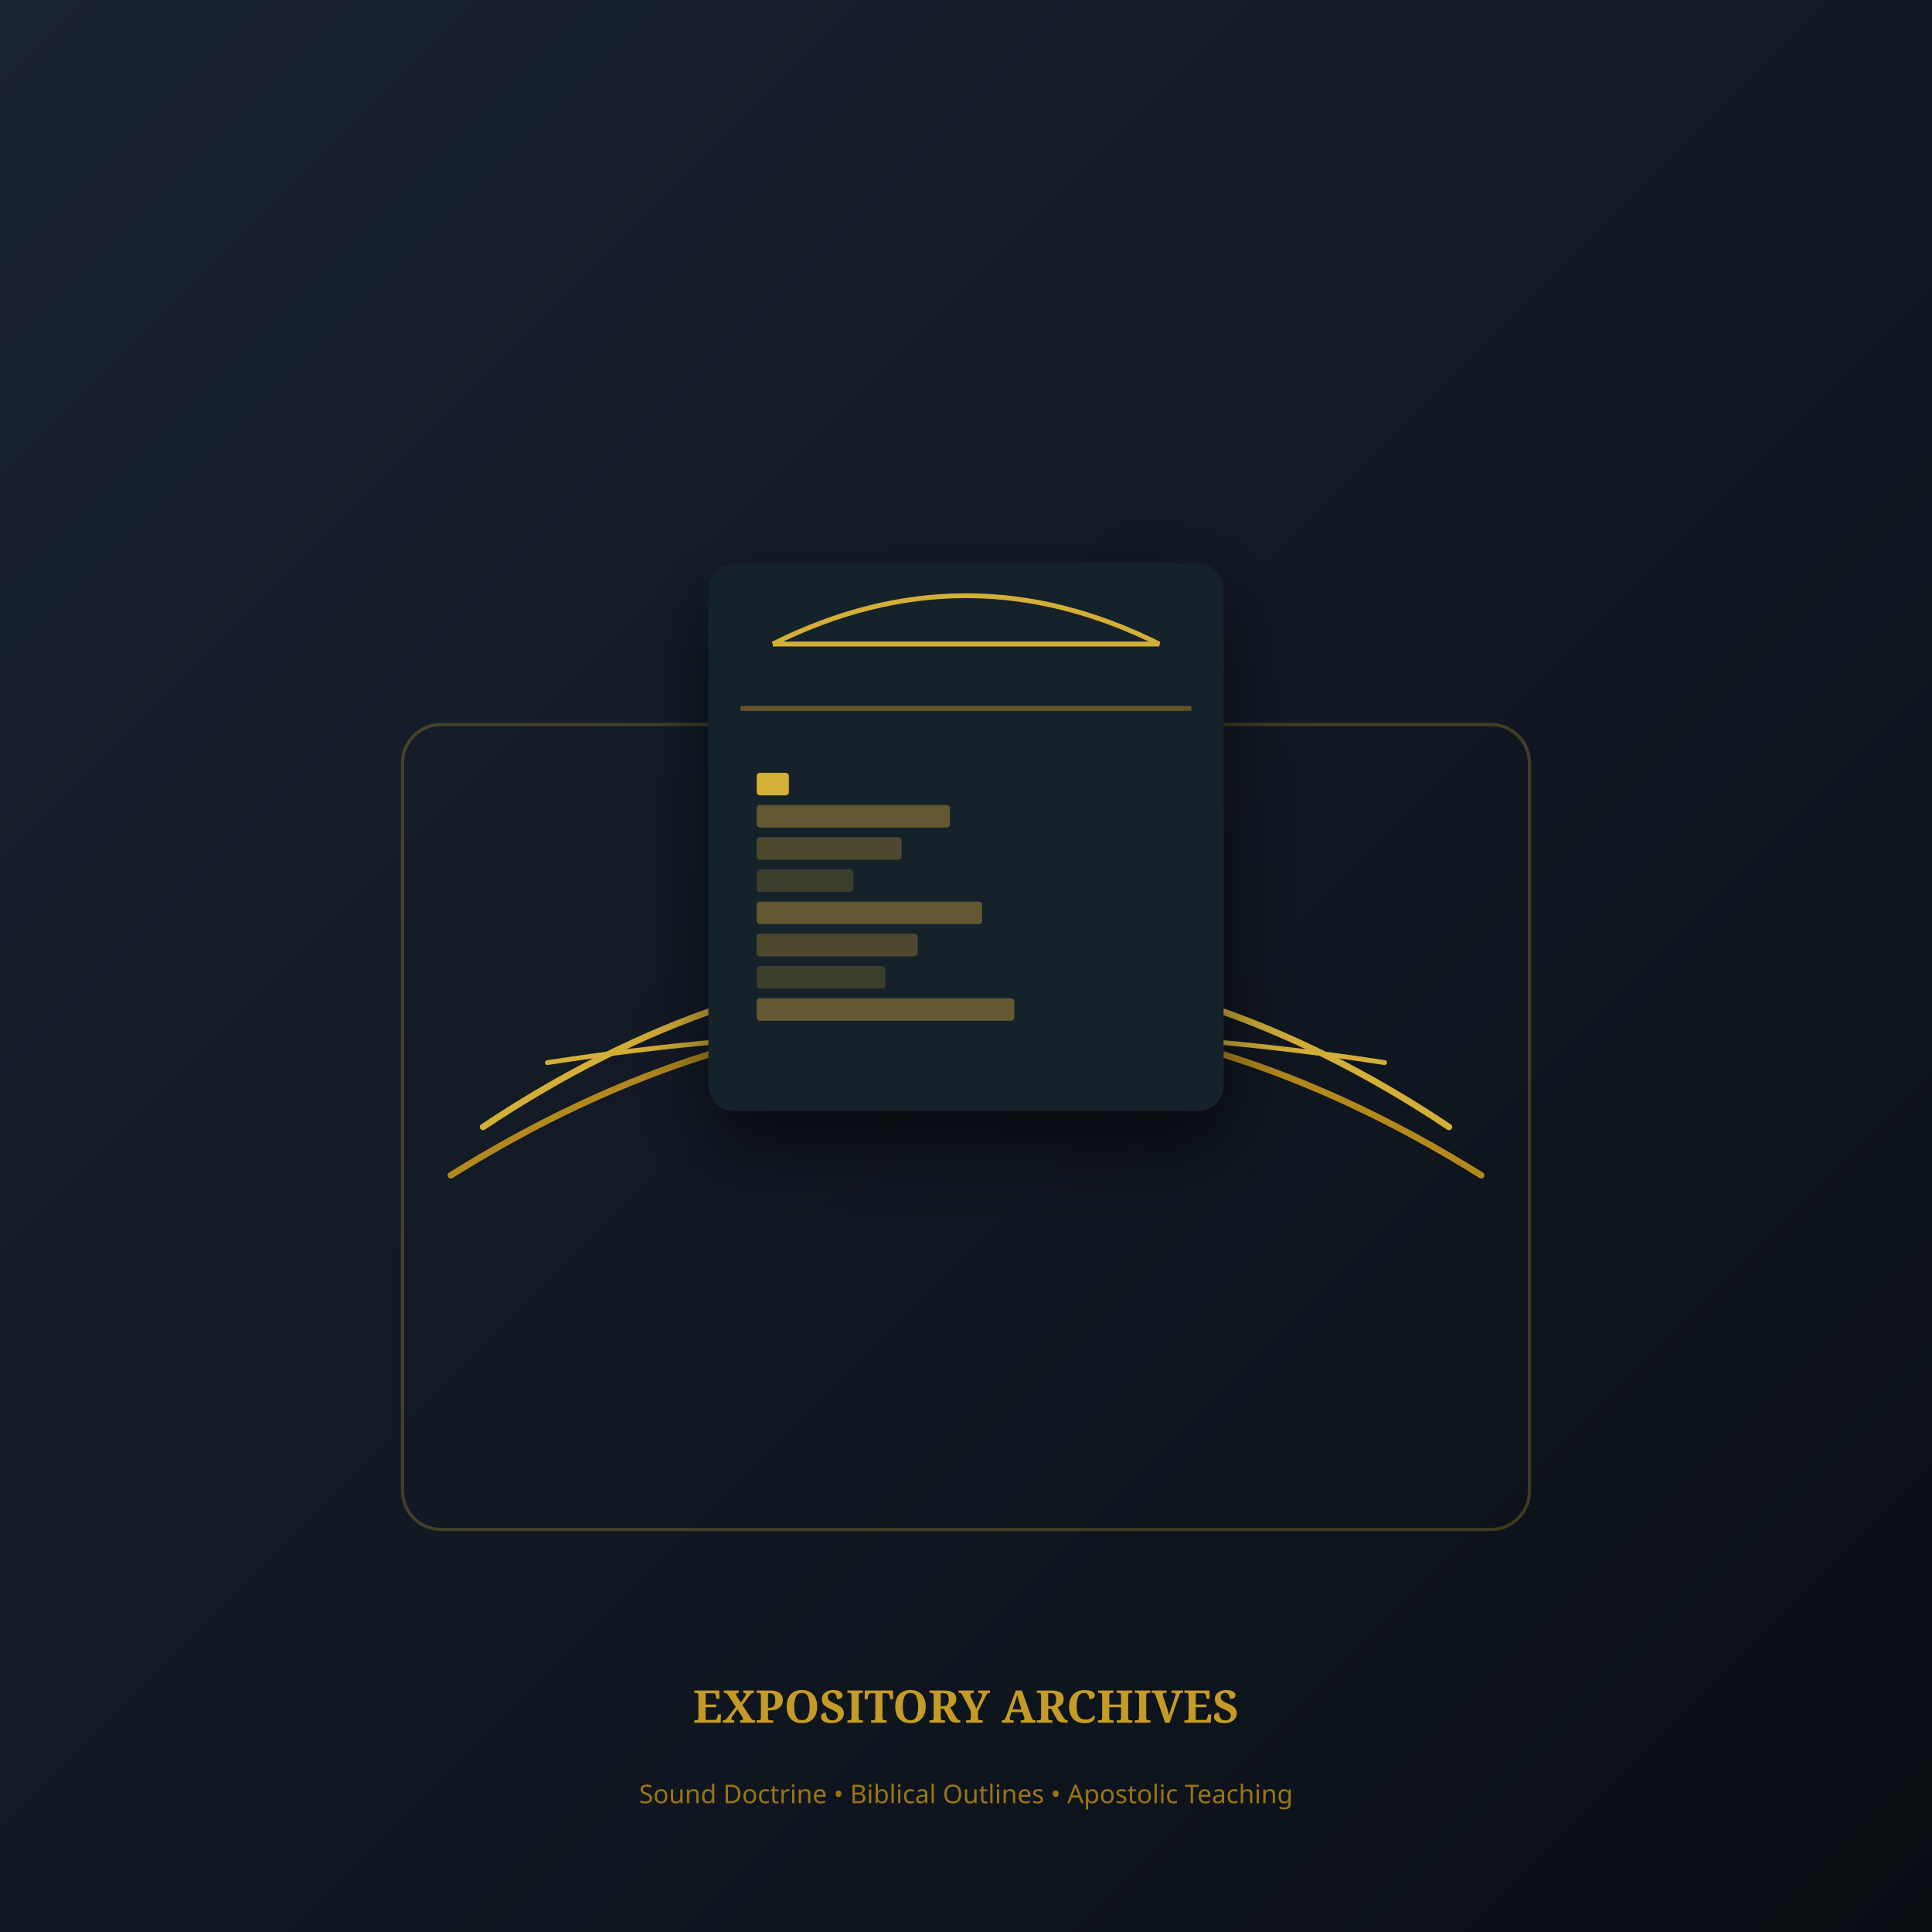
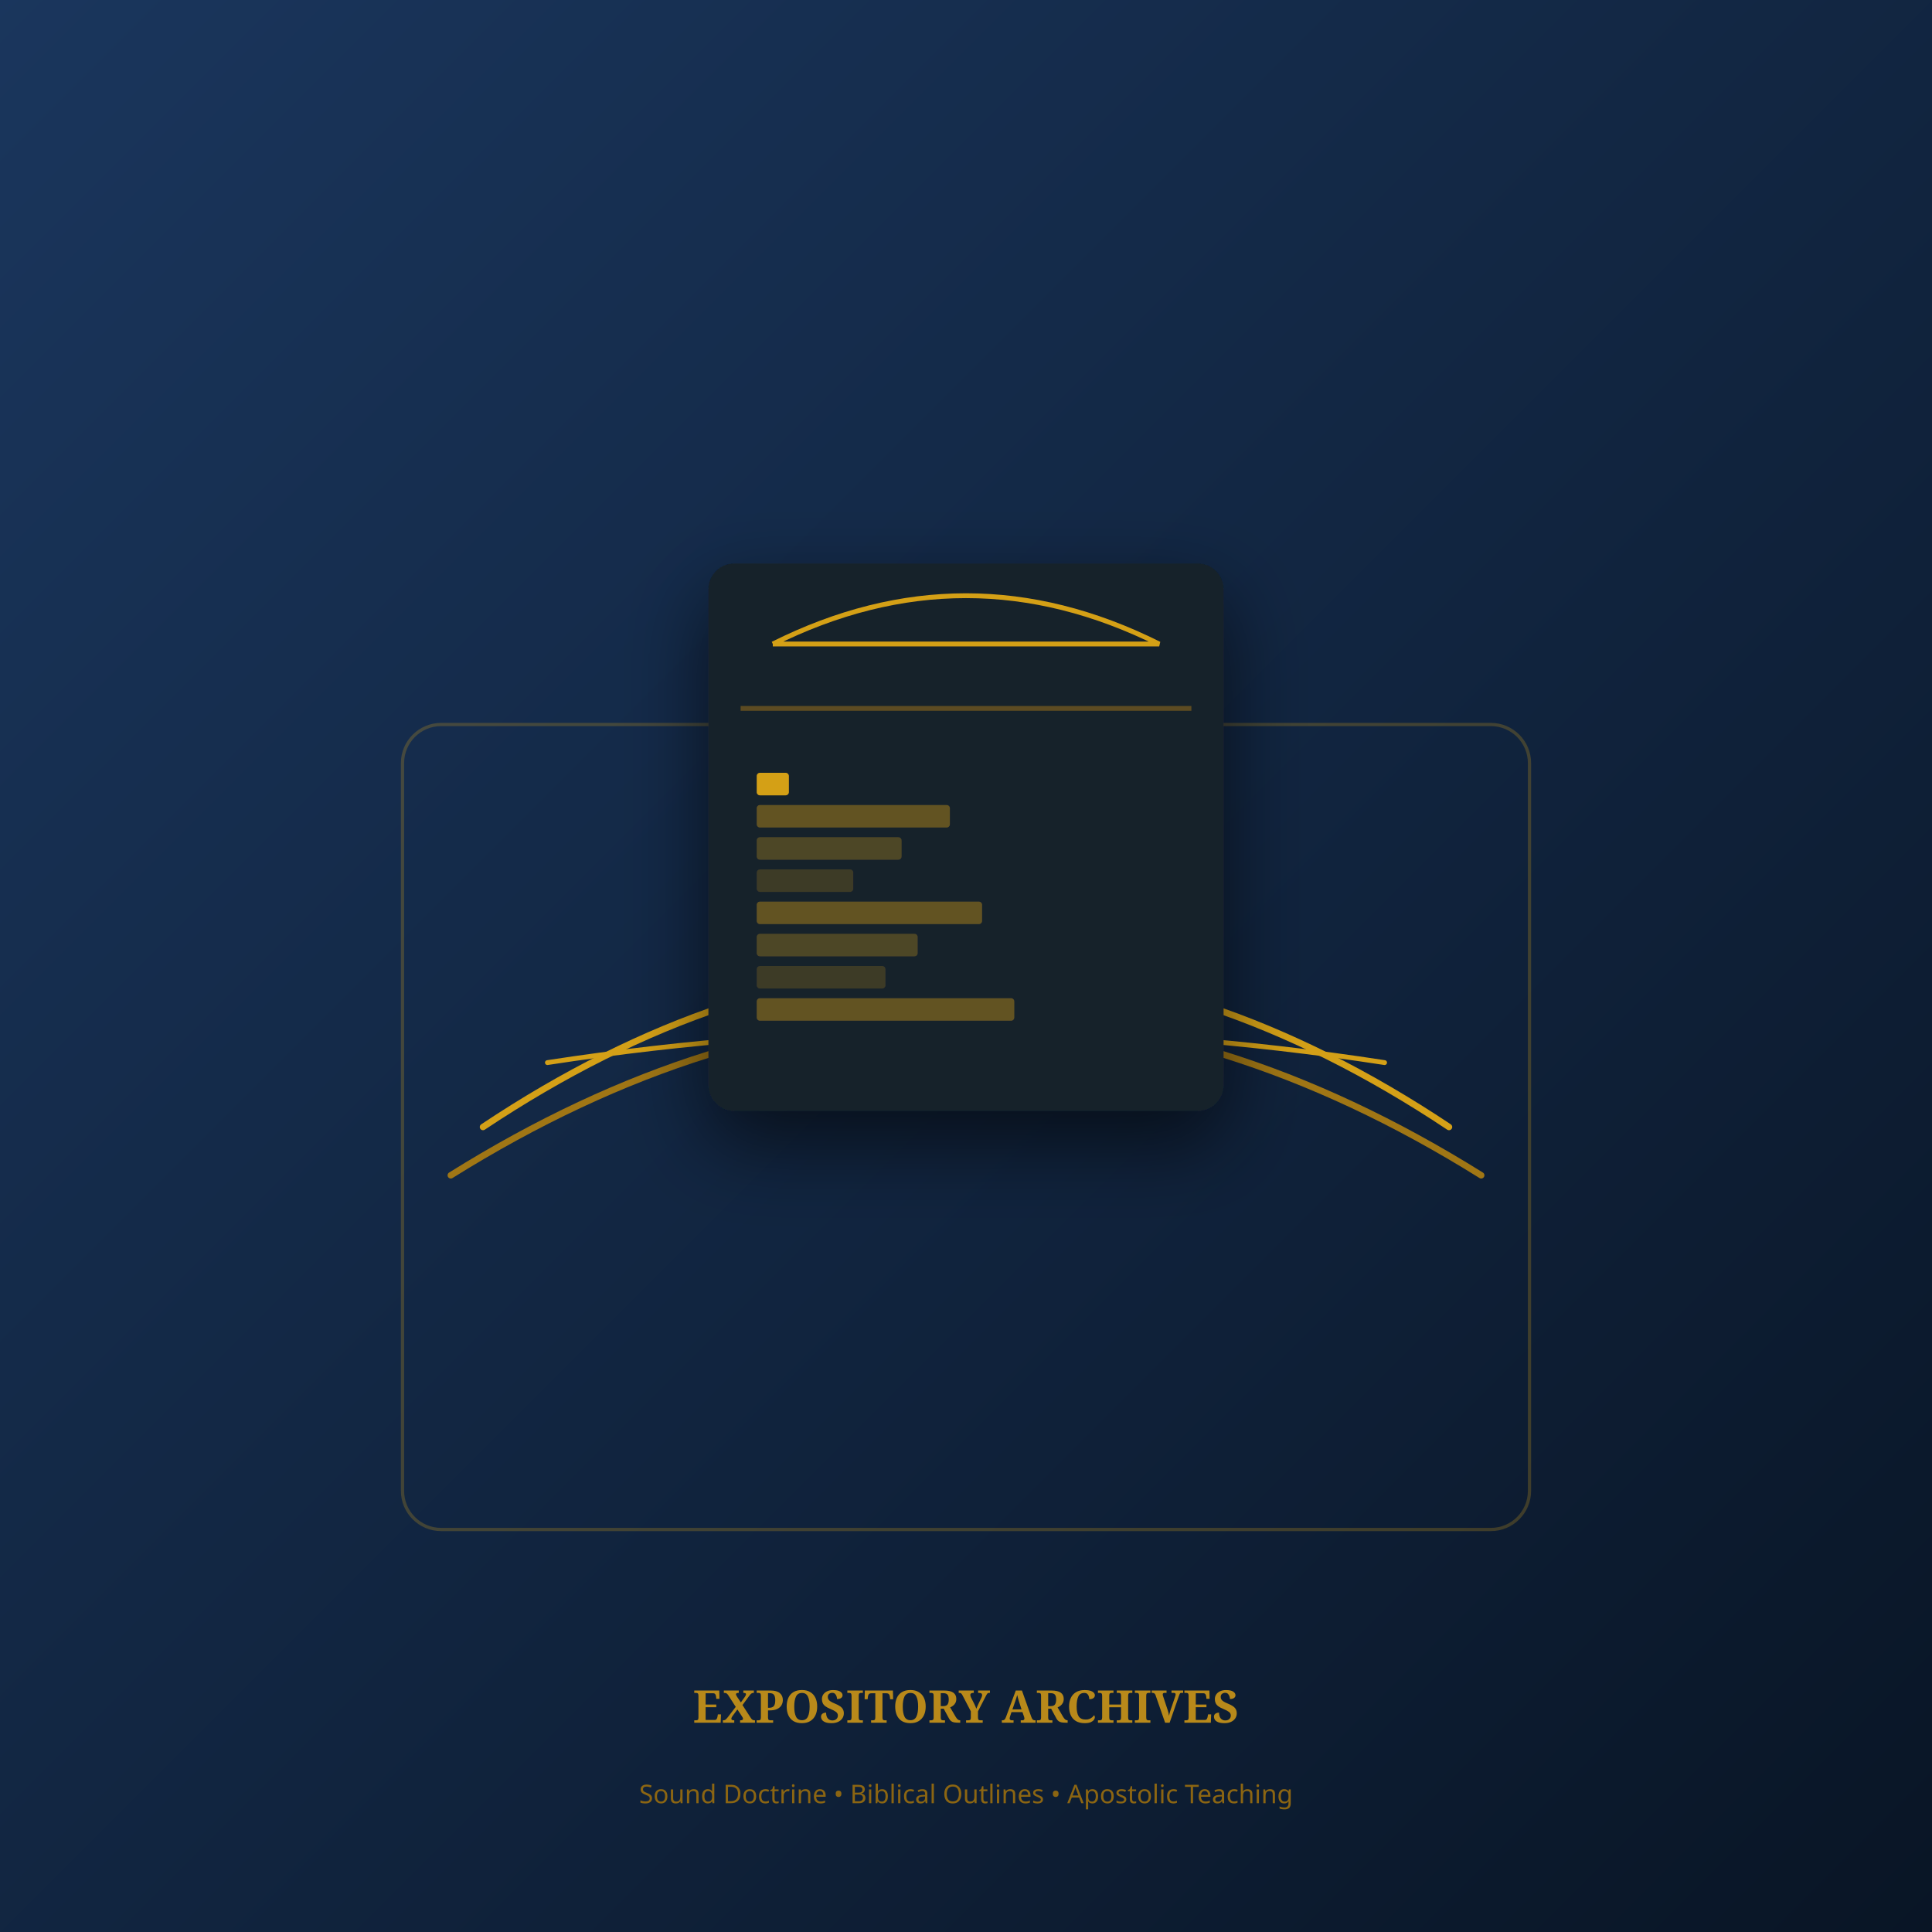
<svg xmlns="http://www.w3.org/2000/svg" width="1200" height="1200" viewBox="0 0 1200 1200">
  <defs>
    <linearGradient id="grad-blog" x1="0%" y1="0%" x2="100%" y2="100%">
-       <stop offset="0%" style="stop-color:#1A2332;stop-opacity:1" />
-       <stop offset="100%" style="stop-color:#0A0F14;stop-opacity:1" />
+       <stop offset="0%" style="stop-color:#1A365D;stop-opacity:1" />
+       <stop offset="100%" style="stop-color:#091525;stop-opacity:1" />
    </linearGradient>
    <filter id="shadow" x="-50%" y="-50%" width="200%" height="200%">
      <feDropShadow dx="0" dy="20" stdDeviation="25" flood-color="#000" flood-opacity="0.6" />
    </filter>
  </defs>
  <rect width="1200" height="1200" fill="url(#grad-blog)" />
-   <rect x="250" y="450" width="700" height="500" rx="24" fill="none" stroke="#D4AF37" stroke-width="2" opacity="0.25" />
-   <path d="M 300 700 Q 600 500 900 700" fill="none" stroke="#D4AF37" stroke-width="4" stroke-linecap="round" />
-   <path d="M 280 730 Q 600 530 920 730" fill="none" stroke="#B3891E" stroke-width="4" stroke-linecap="round" />
-   <path d="M 340 660 Q 600 620 860 660" fill="none" stroke="#D4AF37" stroke-width="3" stroke-linecap="round" />
+   <rect x="250" y="450" width="700" height="500" rx="24" fill="none" stroke="#D4A017" stroke-width="2" opacity="0.25" />
+   <path d="M 300 700 Q 600 500 900 700" fill="none" stroke="#D4A017" stroke-width="4" stroke-linecap="round" />
+   <path d="M 280 730 Q 600 530 920 730" fill="none" stroke="#A07615" stroke-width="4" stroke-linecap="round" />
+   <path d="M 340 660 Q 600 620 860 660" fill="none" stroke="#D4A017" stroke-width="3" stroke-linecap="round" />
  <g filter="url(#shadow)">
    <rect x="440" y="350" width="320" height="340" rx="16" fill="#16202C" />
-     <path d="M 480 400 Q 600 340 720 400 Q 600 400 480 400" fill="none" stroke="#D4AF37" stroke-width="3" />
-     <path d="M 460 440 L 740 440" stroke="#B3891E" stroke-width="3" opacity="0.5" />
-     <rect x="470" y="480" width="20" height="14" fill="#D4AF37" rx="2" />
-     <rect x="470" y="500" width="120" height="14" fill="#D4AF37" rx="2" opacity="0.4" />
-     <rect x="470" y="520" width="90" height="14" fill="#D4AF37" rx="2" opacity="0.3" />
-     <rect x="470" y="540" width="60" height="14" fill="#D4AF37" rx="2" opacity="0.2" />
-     <rect x="470" y="560" width="140" height="14" fill="#D4AF37" rx="2" opacity="0.4" />
-     <rect x="470" y="580" width="100" height="14" fill="#D4AF37" rx="2" opacity="0.3" />
-     <rect x="470" y="600" width="80" height="14" fill="#D4AF37" rx="2" opacity="0.2" />
-     <rect x="470" y="620" width="160" height="14" fill="#D4AF37" rx="2" opacity="0.4" />
+     <path d="M 480 400 Q 600 340 720 400 Q 600 400 480 400" fill="none" stroke="#D4A017" stroke-width="3" />
+     <path d="M 460 440 L 740 440" stroke="#A07615" stroke-width="3" opacity="0.5" />
+     <rect x="470" y="480" width="20" height="14" fill="#D4A017" rx="2" />
+     <rect x="470" y="500" width="120" height="14" fill="#D4A017" rx="2" opacity="0.4" />
+     <rect x="470" y="520" width="90" height="14" fill="#D4A017" rx="2" opacity="0.3" />
+     <rect x="470" y="540" width="60" height="14" fill="#D4A017" rx="2" opacity="0.2" />
+     <rect x="470" y="560" width="140" height="14" fill="#D4A017" rx="2" opacity="0.4" />
+     <rect x="470" y="580" width="100" height="14" fill="#D4A017" rx="2" opacity="0.3" />
+     <rect x="470" y="600" width="80" height="14" fill="#D4A017" rx="2" opacity="0.2" />
+     <rect x="470" y="620" width="160" height="14" fill="#D4A017" rx="2" opacity="0.4" />
  </g>
-   <text x="600" y="1070" font-family="serif" font-size="28" font-weight="bold" fill="#C59B27" text-anchor="middle">EXPOSITORY ARCHIVES</text>
-   <text x="600" y="1120" font-family="sans-serif" font-size="16" fill="#9A7516" text-anchor="middle">Sound Doctrine • Biblical Outlines • Apostolic Teaching</text>
+   <text x="600" y="1070" font-family="serif" font-size="28" font-weight="bold" fill="#B8891A" text-anchor="middle">EXPOSITORY ARCHIVES</text>
+   <text x="600" y="1120" font-family="sans-serif" font-size="16" fill="#8B6512" text-anchor="middle">Sound Doctrine • Biblical Outlines • Apostolic Teaching</text>
</svg>
